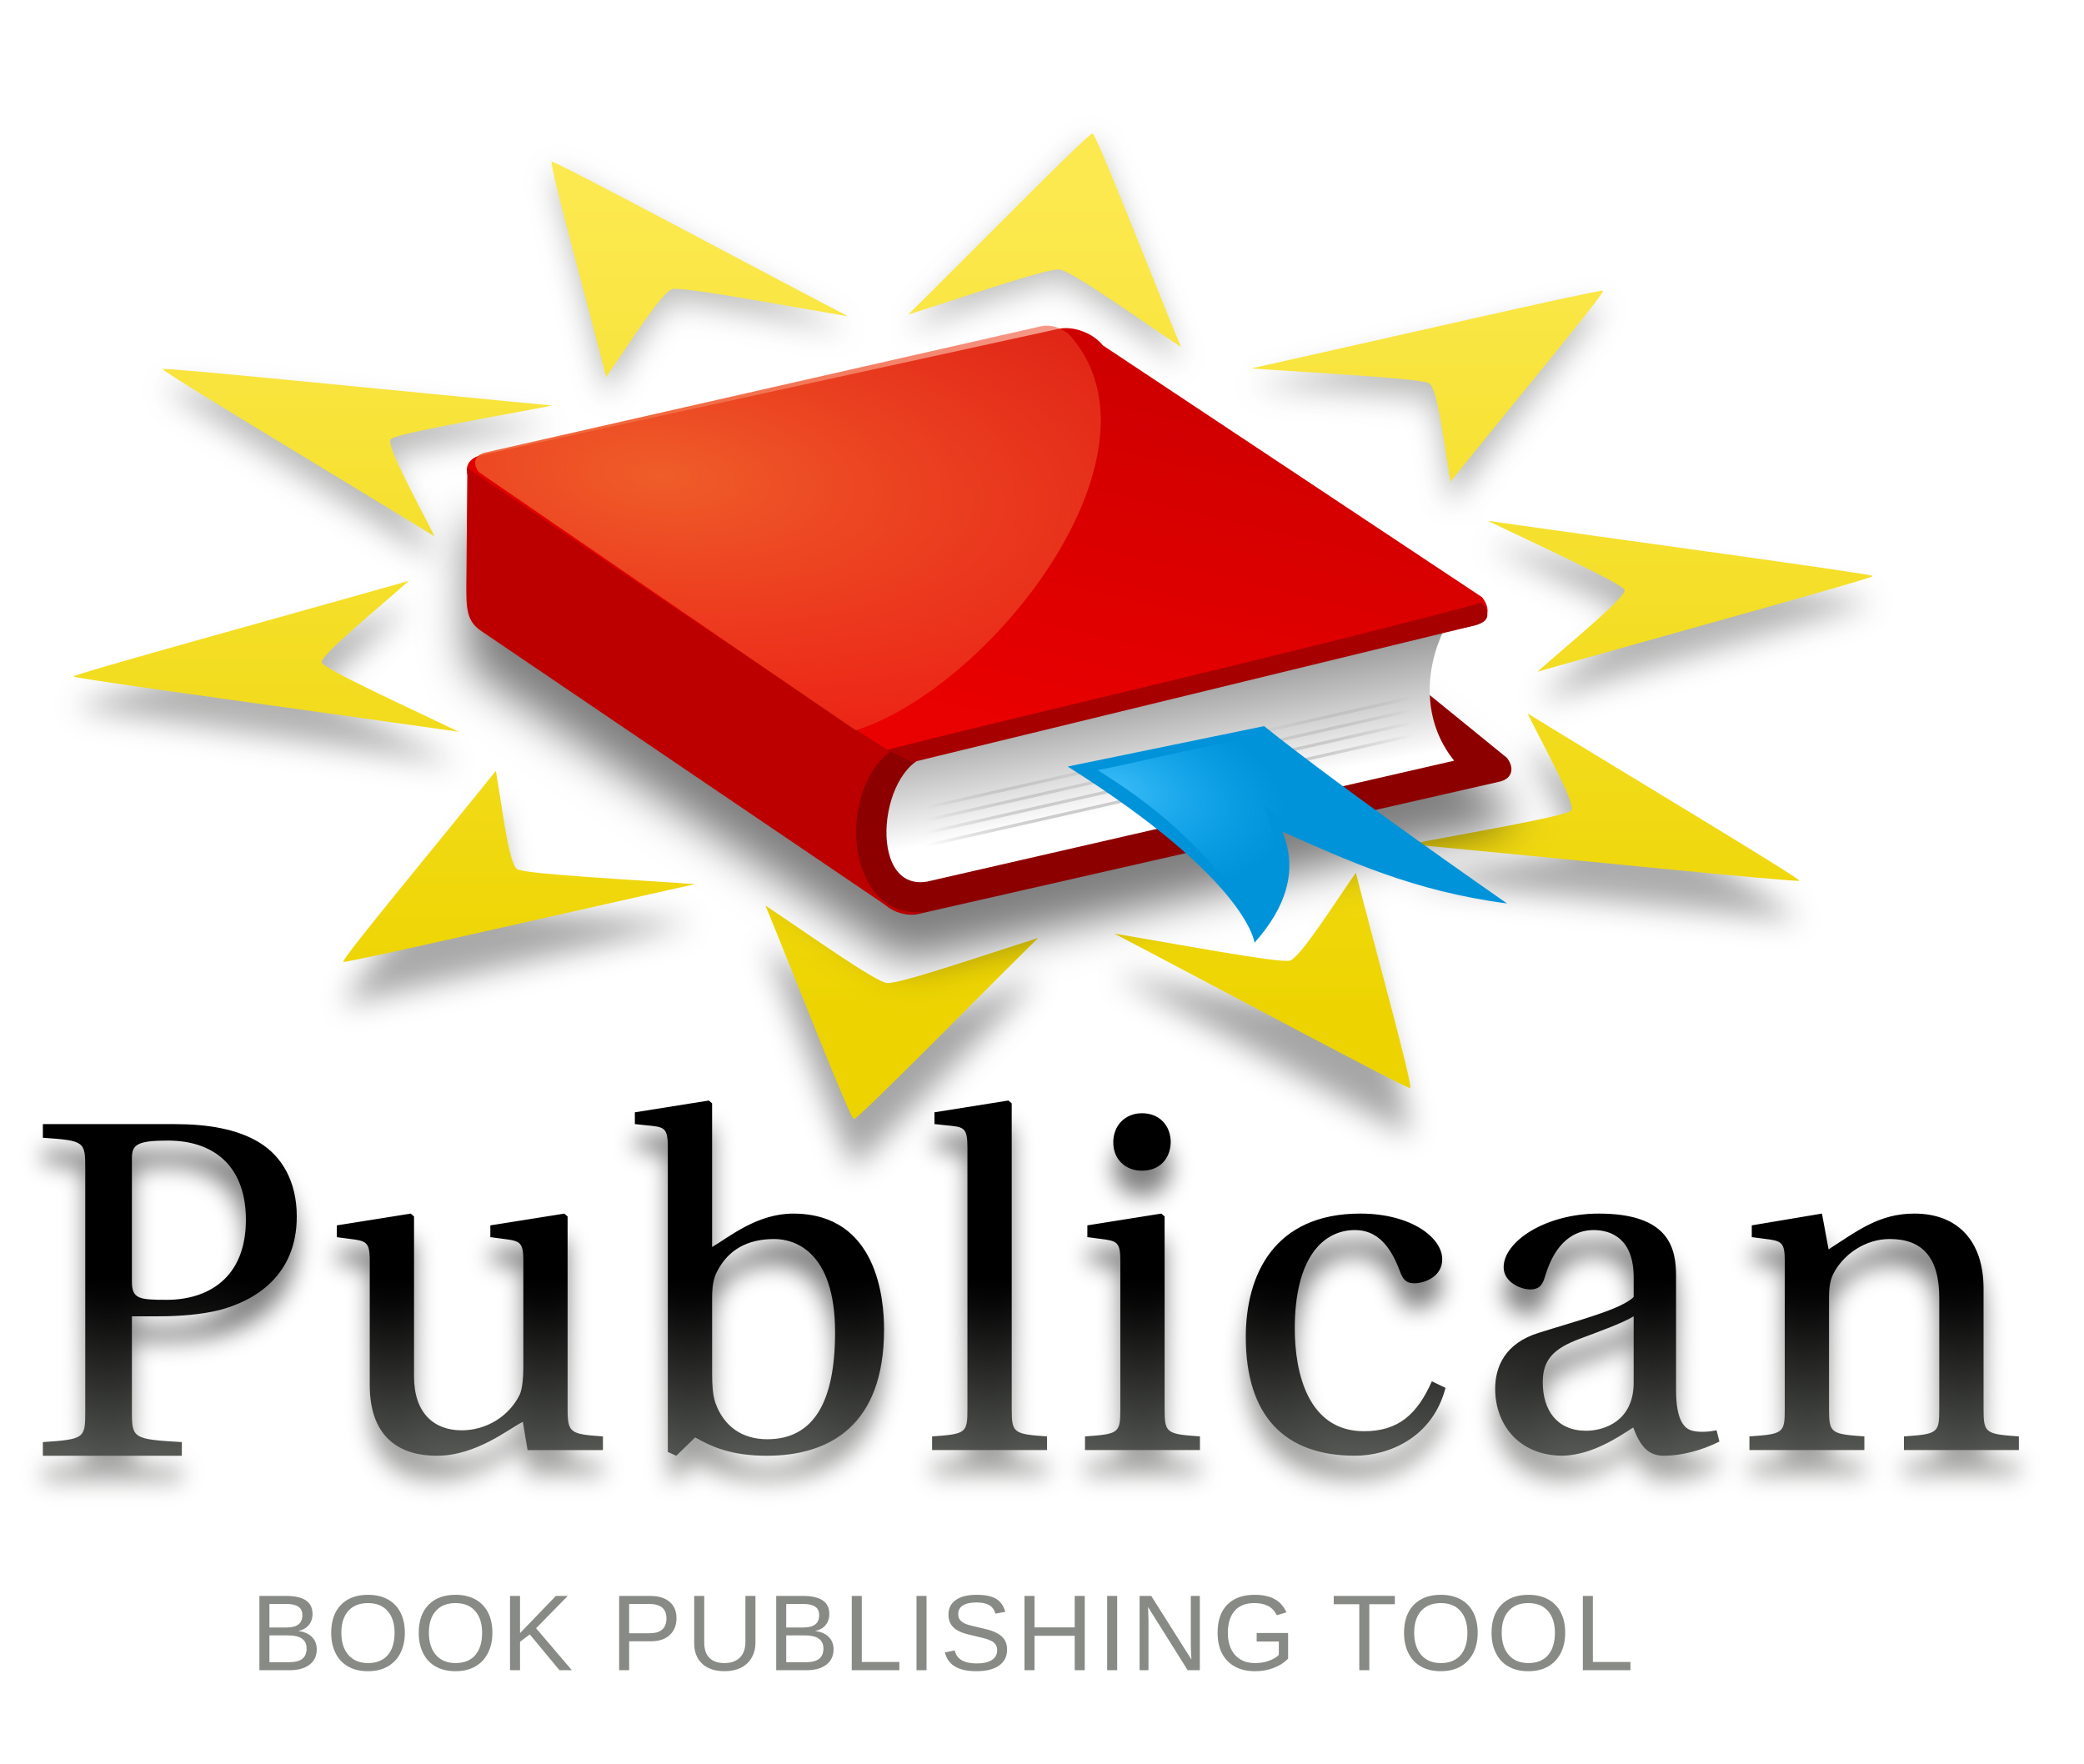
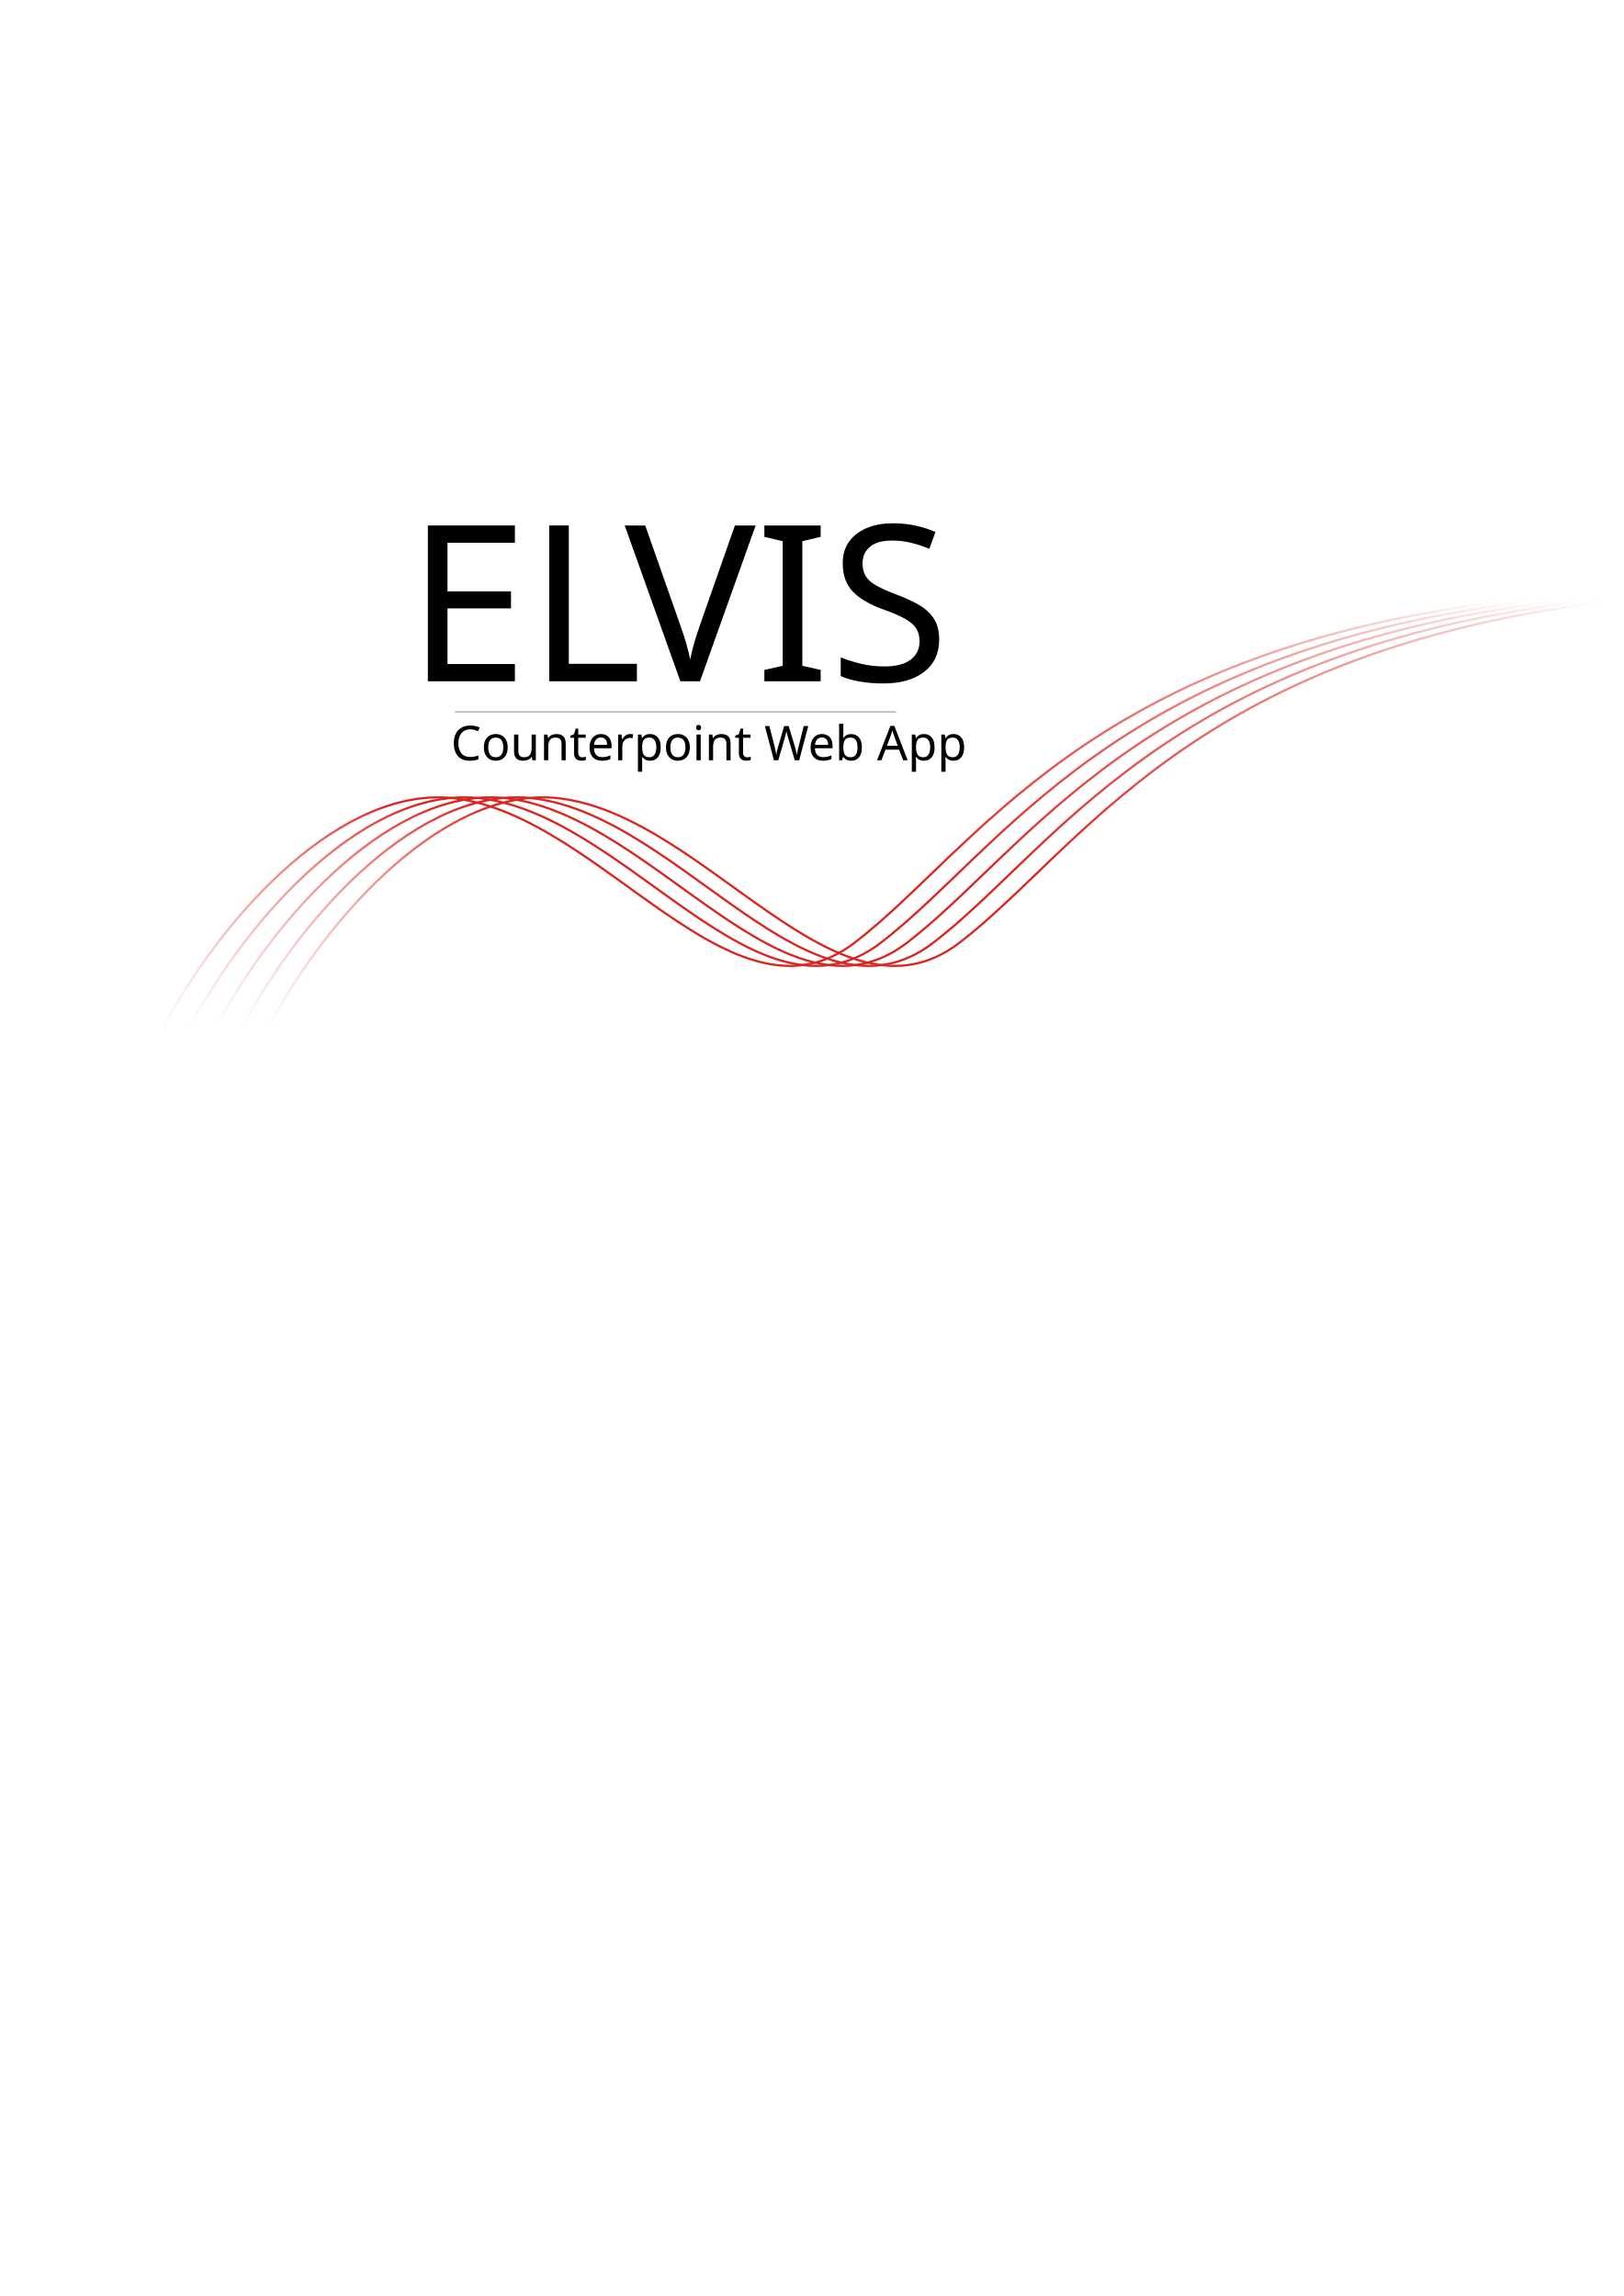
- <svg xmlns="http://www.w3.org/2000/svg" xmlns:xlink="http://www.w3.org/1999/xlink" version="1.0" width="260" height="220" id="svg2" style="enable-background:new">
-   <defs id="defs5">
-     <linearGradient id="linearGradient6430">
-       <stop id="stop6432" style="stop-color:#ce0000;stop-opacity:1" offset="0" />
-       <stop id="stop6434" style="stop-color:#e90000;stop-opacity:1" offset="1" />
+ <svg xmlns="http://www.w3.org/2000/svg" xmlns:xlink="http://www.w3.org/1999/xlink" width="744.094" height="1052.362" id="svg2" version="1.1">
+   <defs id="defs4">
+     <linearGradient id="linearGradient3818">
+       <stop style="stop-color:#dc241f;stop-opacity:0;" offset="0" id="stop3820" />
+       <stop id="stop3828" offset="0.17" style="stop-color:#dc241f;stop-opacity:1;" />
+       <stop id="stop3826" offset="0.578" style="stop-color:#dc241f;stop-opacity:1;" />
+       <stop style="stop-color:#dc241f;stop-opacity:0;" offset="1" id="stop3822" />
    </linearGradient>
-     <linearGradient id="linearGradient3218">
-       <stop id="stop3220" style="stop-color:#000000;stop-opacity:1" offset="0" />
-       <stop id="stop3222" style="stop-color:#555753;stop-opacity:1" offset="1" />
+     <linearGradient id="linearGradient3814">
+       <stop style="stop-color:#ffffff;stop-opacity:1;" offset="0" id="stop3816" />
+       <stop style="stop-color:#ffffff;stop-opacity:0;" offset="1" id="stop3818" />
    </linearGradient>
-     <linearGradient id="linearGradient3210">
-       <stop id="stop3212" style="stop-color:#edd400;stop-opacity:1" offset="0" />
-       <stop id="stop3214" style="stop-color:#fce94f;stop-opacity:1" offset="1" />
+     <linearGradient xlink:href="#linearGradient3814-0" id="linearGradient3820-5" x1="115.714" y1="478.076" x2="167.857" y2="379.505" gradientUnits="userSpaceOnUse" />
+     <linearGradient id="linearGradient3814-0">
+       <stop style="stop-color:#ffffff;stop-opacity:1;" offset="0" id="stop3816-0" />
+       <stop style="stop-color:#ffffff;stop-opacity:0;" offset="1" id="stop3818-3" />
    </linearGradient>
-     <linearGradient id="linearGradient3558">
-       <stop id="stop3560" style="stop-color:#4bc6ff;stop-opacity:1" offset="0" />
-       <stop id="stop3562" style="stop-color:#1fb7ff;stop-opacity:0" offset="1" />
-     </linearGradient>
-     <linearGradient id="linearGradient2652">
-       <stop id="stop2654" style="stop-color:#ef5d29;stop-opacity:1" offset="0" />
-       <stop id="stop2656" style="stop-color:#ef2929;stop-opacity:0" offset="1" />
-     </linearGradient>
-     <linearGradient id="linearGradient3770">
-       <stop id="stop3772" style="stop-color:#999999;stop-opacity:0" offset="0" />
-       <stop id="stop3774" style="stop-color:#cccccc;stop-opacity:1" offset="0.29" />
-       <stop id="stop3776" style="stop-color:#cccccc;stop-opacity:1" offset="0.724" />
-       <stop id="stop3778" style="stop-color:#999999;stop-opacity:0" offset="1" />
-     </linearGradient>
-     <linearGradient id="linearGradient3578">
-       <stop id="stop3580" style="stop-color:#999999;stop-opacity:1" offset="0" />
-       <stop id="stop3582" style="stop-color:#ffffff;stop-opacity:1" offset="1" />
-     </linearGradient>
-     <linearGradient x1="292.982" y1="248.945" x2="292.717" y2="254.846" id="linearGradient3605" xlink:href="#linearGradient3578" gradientUnits="userSpaceOnUse" />
-     <linearGradient x1="579.612" y1="-2053.46" x2="633.258" y2="-2073.55" id="linearGradient3607" xlink:href="#linearGradient3770" gradientUnits="userSpaceOnUse" gradientTransform="matrix(0.8697037,0.5377184,-0.05088559,2.004193,-132.8648,4079.057)" />
-     <linearGradient x1="579.612" y1="-2053.46" x2="633.258" y2="-2073.55" id="linearGradient3609" xlink:href="#linearGradient3770" gradientUnits="userSpaceOnUse" gradientTransform="matrix(0.8697037,0.5377184,-0.05088559,2.004193,-132.8648,4082.062)" />
-     <linearGradient x1="579.612" y1="-2053.46" x2="633.258" y2="-2073.55" id="linearGradient3611" xlink:href="#linearGradient3770" gradientUnits="userSpaceOnUse" gradientTransform="matrix(0.8697037,0.5377184,-0.05088559,2.004193,-132.8648,4085.067)" />
-     <linearGradient x1="579.612" y1="-2053.46" x2="633.258" y2="-2073.55" id="linearGradient3613" xlink:href="#linearGradient3770" gradientUnits="userSpaceOnUse" gradientTransform="matrix(0.8697037,0.5377184,-0.05088559,2.004193,-132.8648,4088.073)" />
-     <radialGradient cx="308" cy="237.602" r="13.827" fx="308" fy="237.602" id="radialGradient3615" xlink:href="#linearGradient2652" gradientUnits="userSpaceOnUse" gradientTransform="matrix(-2.470026,1.212338,-2.52899,-1.879819,1652.712,307.8863)" />
-     <radialGradient cx="313.973" cy="257.409" r="4.005" fx="313.973" fy="257.409" id="radialGradient3617" xlink:href="#linearGradient3558" gradientUnits="userSpaceOnUse" gradientTransform="matrix(-1.223939,0.8005673,-1.166937,-1.112628,983.6875,289.0882)" />
-     <linearGradient x1="121.622" y1="166.884" x2="121.622" y2="63.59" id="linearGradient3216" xlink:href="#linearGradient3210" gradientUnits="userSpaceOnUse" gradientTransform="matrix(0.9919329,0,0,0.9919329,-55.13333,-38.96114)" />
-     <linearGradient x1="282.136" y1="198.855" x2="282.136" y2="220.43" id="linearGradient3224" xlink:href="#linearGradient3218" gradientUnits="userSpaceOnUse" gradientTransform="translate(-56.56914,-39.4134)" />
-     <linearGradient x1="282.136" y1="198.855" x2="282.136" y2="220.43" id="linearGradient6356" xlink:href="#linearGradient3218" gradientUnits="userSpaceOnUse" gradientTransform="translate(-56.56914,-36.21505)" />
-     <filter id="filter6426" color-interpolation-filters="sRGB">
-       <feGaussianBlur id="feGaussianBlur6428" stdDeviation="1.372" />
-     </filter>
-     <linearGradient x1="313.124" y1="234.067" x2="300.746" y2="252.486" id="linearGradient6436" xlink:href="#linearGradient6430" gradientUnits="userSpaceOnUse" />
-     <filter height="1.21" y="-0.105" width="1.099" x="-0.049" id="filter6542" color-interpolation-filters="sRGB">
-       <feGaussianBlur id="feGaussianBlur6544" stdDeviation="2.687" />
-     </filter>
-     <filter id="filter6596" color-interpolation-filters="sRGB">
-       <feGaussianBlur id="feGaussianBlur6598" stdDeviation="1.727" />
-     </filter>
-     <linearGradient x1="180" y1="163.626" x2="180" y2="66.188" id="linearGradient6600" xlink:href="#linearGradient3218" gradientUnits="userSpaceOnUse" />
-     <filter id="filter6626" color-interpolation-filters="sRGB">
-       <feBlend id="feBlend6628" in2="BackgroundImage" mode="multiply" />
-     </filter>
+     <linearGradient xlink:href="#linearGradient3818" id="linearGradient3824" x1="74.087" y1="373.704" x2="686.041" y2="373.704" gradientUnits="userSpaceOnUse" />
  </defs>
-   <path d="m 192.865,56.061 c -0.504,-0.06 -15.817,15.54 -22.982,22.594 6.395,-2.023 17.375,-5.797 18.875,-5.62 1.501,0.178 10.057,6.288 15.144,9.668 -3.445,-8.296 -10.532,-26.583 -11.036,-26.642 z m 63.7,19.618 c -0.369,-0.209 -30.19,6.665 -43.894,9.695 7.653,0.543 21.087,1.232 22.185,1.854 1.1,0.624 1.925,8.065 2.675,12.283 5.92,-7.418 19.404,-23.623 19.035,-23.832 z M 125.423,59.593 c -0.447,0.113 4.66,18.477 6.766,26.856 2.692,-3.815 6.935,-10.633 8.264,-10.968 1.331,-0.336 14.411,2.134 21.89,3.382 -11.495,-6.001 -36.473,-19.383 -36.92,-19.27 z m 164.805,51.68 c -0.093,-0.279 -33.043,-4.734 -48.042,-6.887 5.993,2.901 16.789,7.801 17.065,8.631 0.276,0.831 -6.988,6.741 -10.862,10.189 13.018,-3.709 41.931,-11.654 41.839,-11.933 z M 125.481,90.006 C 110.303,88.587 77.076,85.209 76.858,85.451 c -0.219,0.242 23.348,14.364 33.917,20.872 -2.037,-4.148 -6.107,-11.394 -5.456,-12.115 0.65,-0.719 13.138,-2.843 20.162,-4.203 z m 121.663,38.409 c 2.037,4.148 6.107,11.394 5.456,12.115 -0.65,0.719 -13.138,2.843 -20.162,4.203 15.178,1.418 48.405,4.796 48.623,4.554 0.219,-0.242 -23.348,-14.364 -33.917,-20.872 z M 107.577,111.877 c -13.018,3.709 -41.931,11.654 -41.838,11.933 0.093,0.278 33.043,4.734 48.042,6.887 -5.993,-2.901 -16.789,-7.802 -17.065,-8.631 -0.277,-0.831 6.988,-6.741 10.862,-10.189 z M 225.729,148.289 c -2.692,3.815 -6.935,10.633 -8.264,10.968 -1.331,0.336 -14.411,-2.134 -21.89,-3.382 11.495,6.001 36.474,19.383 36.92,19.27 0.446,-0.112 -4.66,-18.477 -6.767,-26.856 z M 118.436,135.572 c -5.92,7.418 -19.404,23.623 -19.035,23.832 0.368,0.209 30.19,-6.665 43.894,-9.695 -7.653,-0.543 -21.087,-1.232 -22.185,-1.854 -1.1,-0.624 -1.925,-8.065 -2.675,-12.283 z m 67.648,20.856 c -6.395,2.023 -17.375,5.797 -18.875,5.62 -1.5,-0.178 -10.057,-6.288 -15.144,-9.668 3.445,8.296 10.532,26.583 11.036,26.643 0.503,0.059 15.817,-15.54 22.982,-22.594 z" transform="matrix(1,0,0,1.040663,-56.56914,-40.69304)" id="path6546" style="opacity:0.351;fill:url(#linearGradient6600);fill-opacity:1;filter:url(#filter6596)" />
-   <path d="m 136.296,16.648 c -0.504,-0.06 -15.817,15.54 -22.982,22.594 6.395,-2.023 17.375,-5.797 18.875,-5.62 1.501,0.178 10.057,6.288 15.144,9.668 -3.445,-8.296 -10.532,-26.583 -11.036,-26.642 z m 63.7,19.618 c -0.369,-0.209 -30.19,6.665 -43.894,9.695 7.653,0.543 21.087,1.232 22.185,1.854 1.1,0.624 1.925,8.065 2.675,12.283 5.92,-7.418 19.404,-23.623 19.035,-23.832 z M 68.854,20.18 c -0.447,0.113 4.66,18.477 6.766,26.856 2.692,-3.815 6.935,-10.633 8.264,-10.968 1.331,-0.336 14.411,2.134 21.89,3.382 C 94.279,33.449 69.301,20.067 68.854,20.18 z M 233.659,71.86 c -0.093,-0.279 -33.043,-4.734 -48.042,-6.887 5.993,2.901 16.789,7.801 17.065,8.631 0.276,0.831 -6.988,6.741 -10.862,10.189 13.018,-3.709 41.931,-11.654 41.839,-11.933 z M 68.912,50.592 C 53.734,49.174 20.507,45.796 20.288,46.038 c -0.219,0.242 23.348,14.364 33.917,20.872 -2.037,-4.148 -6.107,-11.394 -5.456,-12.115 0.65,-0.719 13.138,-2.843 20.162,-4.203 z M 190.575,89.001 c 2.037,4.148 6.107,11.394 5.456,12.115 -0.65,0.719 -13.138,2.843 -20.162,4.203 15.178,1.418 48.405,4.796 48.623,4.554 0.219,-0.242 -23.348,-14.364 -33.917,-20.872 z M 51.008,72.464 c -13.018,3.709 -41.931,11.654 -41.838,11.933 0.093,0.278 33.043,4.734 48.042,6.887 -5.993,-2.901 -16.789,-7.802 -17.065,-8.631 -0.277,-0.831 6.988,-6.741 10.862,-10.189 z M 169.16,108.876 c -2.692,3.815 -6.935,10.633 -8.264,10.968 -1.331,0.336 -14.411,-2.134 -21.89,-3.382 11.495,6.001 36.474,19.383 36.92,19.27 0.446,-0.112 -4.66,-18.477 -6.767,-26.856 z M 61.867,96.158 c -5.92,7.418 -19.404,23.623 -19.035,23.832 0.368,0.209 30.19,-6.665 43.894,-9.695 -7.653,-0.543 -21.087,-1.232 -22.185,-1.854 -1.1,-0.624 -1.925,-8.065 -2.675,-12.283 z M 129.515,117.014 c -6.395,2.023 -17.375,5.797 -18.875,5.62 -1.5,-0.178 -10.057,-6.288 -15.144,-9.668 3.445,8.296 10.532,26.583 11.036,26.642 0.503,0.059 15.817,-15.54 22.982,-22.594 z" id="path3766" style="fill:url(#linearGradient3216);fill-opacity:1" />
-   <g transform="matrix(1.243359,-0.05648069,-0.00851864,1.142532,-112.0023,-258.7489)" id="g3512" style="enable-background:new">
-     <g transform="matrix(0.7599177,-0.01192692,0,0.7500728,246.5812,378.182)" id="g3514">
-       <g transform="matrix(2.829492,-0.5196682,1.922722,2.765807,-1390.746,-622.1486)" id="g3516">
-         <path d="m 191.25,92.094 c -0.206,0.01 -0.402,0.019 -0.594,0.062 L 129.219,107.438 114.875,97.781 114.75,111.625 c -0.027,3.599 -0.079,5.266 1.906,6.562 l 50.312,34.094 c 0.141,0.115 0.292,0.213 0.438,0.312 0.306,0.21 0.631,0.396 0.969,0.531 0.061,0.024 0.125,0.041 0.188,0.062 0.852,0.324 1.781,0.427 2.562,0.25 l 72.531,-16.5 c 0.769,-0.174 1.243,-0.586 1.406,-1.125 0.163,-0.539 0.019,-1.223 -0.5,-1.875 l -49.25,-40.031 c -0.519,-0.652 -1.316,-1.188 -2.156,-1.5 -0.63,-0.234 -1.288,-0.342 -1.906,-0.312 z" transform="matrix(0.3165905,0.08474257,-0.2518713,0.3747611,270.4766,187.9706)" id="path5539" style="opacity:0.5;fill:#000000;fill-opacity:1;filter:url(#filter6542)" />
-         <path d="m 281.536,237.153 27.512,-0.607 c 0.287,0 0.547,0.116 0.734,0.304 0.187,0.188 0.303,0.449 0.303,0.737 l 5.506,19.184 c 0,0.288 -0.116,0.549 -0.303,0.737 -0.187,0.188 -0.447,0.304 -0.734,0.304 l -27.128,0.042 c -0.575,0 -1.037,-0.464 -1.037,-1.041 l -5.89,-18.62 c 0,-0.577 0.463,-1.041 1.037,-1.041 z" id="path3518" style="fill:#8d0000;fill-opacity:1" />
-         <path d="m 293.049,250.575 24.093,-0.461 c -2.068,1.702 -3.742,4.075 -3.722,6.237 l -24.605,0.081 c -2.8,-0.141 1.923,-6.212 4.234,-5.858 z" id="path3520" style="fill:url(#linearGradient3605);fill-opacity:1" />
-         <g transform="matrix(0.4446532,0.0482263,-0.1333755,0.1962764,116.2644,175.8959)" id="g3522">
-           <path d="m 473.626,276.257 49.995,-12.318" id="path3524" style="fill:none;stroke:url(#linearGradient3607);stroke-width:0.732;stroke-linecap:butt;stroke-linejoin:miter;stroke-miterlimit:4;stroke-opacity:1;stroke-dasharray:none" />
-           <path d="M 473.626,279.262 523.62,266.945" id="path3526" style="fill:none;stroke:url(#linearGradient3609);stroke-width:0.732;stroke-linecap:butt;stroke-linejoin:miter;stroke-miterlimit:4;stroke-opacity:1;stroke-dasharray:none" />
-           <path d="m 473.626,282.268 49.995,-12.318" id="path3528" style="fill:none;stroke:url(#linearGradient3611);stroke-width:0.732;stroke-linecap:butt;stroke-linejoin:miter;stroke-miterlimit:4;stroke-opacity:1;stroke-dasharray:none" />
-           <path d="m 473.626,285.273 49.995,-12.318" id="path3530" style="fill:none;stroke:url(#linearGradient3613);stroke-width:0.732;stroke-linecap:butt;stroke-linejoin:miter;stroke-miterlimit:4;stroke-opacity:1;stroke-dasharray:none" />
-         </g>
-         <path d="m 297.971,252.538 c 3.554,7.237 1.842,10.214 1.842,10.214 2.343,-1.314 3.988,-2.901 4.594,-4.893 1.696,2.057 3.28,4.147 6.617,5.727 0,0 -2.853,-6.911 -4.026,-10.861 l -9.027,-0.187 z" id="path3532" style="fill:#0093d9;fill-opacity:1;stroke-width:2" />
-         <path d="m 284.578,231.78 26.776,0.2 c 0.686,0 1.238,0.552 1.238,1.238 l 7.067,15.787 c 0,0.686 -0.552,1.238 -1.238,1.238 l -27.045,-0.342 -8.035,-16.883 c 0,-0.686 0.552,-1.238 1.238,-1.238 z" id="path3534" style="fill:url(#linearGradient6436);fill-opacity:1" />
-         <path d="m 280.118,237.407 3.523,-5.176 7.744,17.755 c -3.367,1.316 -7.061,7.434 -3.573,7.851 -0.907,0.023 -1.256,-0.256 -1.402,-0.769 l -7.336,-17.047 c -0.302,-0.654 0.128,-1.268 1.043,-2.615 z" id="path3536" style="fill:#bc0000;fill-opacity:1" />
-         <path d="m 284.814,231.701 25.954,-0.028 c 0.47,0 0.848,0.378 0.848,0.848 0.225,6.594 -14.134,15.478 -20.885,16.089 l -6.766,-16.06 c 0,-0.47 0.378,-0.848 0.848,-0.848 z" id="path3538" style="fill:url(#radialGradient3615);fill-opacity:1" />
-         <path d="m 300.578,261.773 c 2.525,-1.484 3.395,-3.744 3.945,-5.417 0.129,2.758 6.155,7.389 5.504,5.776 -2.095,-5.194 -2.458,-8.7 -3.212,-8.89 -1.096,-0.276 -6.294,-0.142 -7.774,-0.224 1.085,2.184 1.804,4.464 1.536,8.754 z" id="path3540" style="opacity:0.799;fill:url(#radialGradient3617);fill-opacity:1;stroke-width:2" />
-         <path d="m 319.473,249.257 c 0,0.686 -0.36,0.988 -1.046,0.988 l -26.463,0.448 -0.606,-0.843 c 7.14,-0.213 18.761,-0.208 28.115,-0.593 z" id="path3542" style="fill:#a70000;fill-opacity:1" />
+   <g id="layer1">
+     <flowRoot xml:space="preserve" id="flowRoot3894" style="fill:black;stroke:none;stroke-opacity:1;stroke-width:1px;stroke-linejoin:miter;stroke-linecap:butt;fill-opacity:1;font-family:Sans;font-style:normal;font-weight:normal;font-size:40px;line-height:125%;letter-spacing:0px;word-spacing:0px">
+       <flowRegion id="flowRegion3896">
+         <rect id="rect3898" width="261.124" height="50.003" x="101.52" y="272.019" />
+       </flowRegion>
+       <flowPara id="flowPara3900" />
+     </flowRoot>
+     <g id="g3830">
+       <path id="path2985" d="M 74.587,471.345 C 102.848,418.087 157.404,359.469 208.749,365.966 c 67.532,8.545 126.866,109.008 182.838,66.165 55.378,-42.388 105.8,-132.163 293.954,-156.069" style="fill:none;stroke:url(#linearGradient3824);stroke-width:1px;stroke-linecap:butt;stroke-linejoin:miter;stroke-opacity:1" />
+       <use height="1052.362" width="744.094" style="fill:#dc241f;stroke:#dc241f" id="use3886" transform="translate(12.01705,0)" xlink:href="#path2985" y="0" x="0" />
+       <use height="1052.362" width="744.094" style="fill:#dc241f;stroke:#dc241f" id="use3888" transform="translate(24.0341,0)" xlink:href="#path2985" y="0" x="0" />
+       <use height="1052.362" width="744.094" style="fill:#dc241f;stroke:#dc241f" id="use3890" transform="translate(36.05116,0)" xlink:href="#path2985" y="0" x="0" />
+       <use height="1052.362" width="744.094" style="fill:#dc241f;stroke:#dc241f" id="use3892" transform="translate(48.06821,0)" xlink:href="#path2985" y="0" x="0" />
+     </g>
+     <g id="g3227">
+       <text id="text2993" y="348.459" x="206.625" style="font-size:22px;font-style:normal;font-weight:normal;line-height:125%;letter-spacing:0px;word-spacing:0px;fill:#000000;fill-opacity:1;stroke:none;font-family:Sans" xml:space="preserve">
+         <tspan style="font-size:22px;font-style:normal;font-variant:normal;font-weight:normal;font-stretch:normal;font-family:Linux Libertine Display O;-inkscape-font-specification:Linux Libertine Display O" y="348.459" x="206.625" id="tspan2995">Counterpoint Web App</tspan>
+       </text>
+       <path id="path3033" d="m 208.483,326.28 202.143,0" style="fill:none;stroke:#9b9b99;stroke-width:0.5;stroke-linecap:butt;stroke-linejoin:miter;stroke-miterlimit:4;stroke-opacity:1;stroke-dasharray:none" />
+       <g transform="translate(3.947656,0)" id="g3020">
+         <text xml:space="preserve" style="font-size:40px;font-style:normal;font-variant:normal;font-weight:normal;font-stretch:normal;line-height:125%;letter-spacing:0px;word-spacing:0px;fill:#000000;fill-opacity:1;stroke:none;font-family:Linux Libertine Display O;-inkscape-font-specification:Linux Libertine Display O" x="182.42" y="312.256" id="text3902">
+           <tspan id="tspan3904" x="182.42" y="312.256" style="font-size:100px;font-style:normal;font-variant:normal;font-weight:normal;font-stretch:normal;font-family:Linux Libertine Display O;-inkscape-font-specification:Linux Libertine Display O">EL</tspan>
+         </text>
+         <text xml:space="preserve" style="font-size:40px;font-style:normal;font-weight:normal;line-height:125%;letter-spacing:0px;word-spacing:0px;fill:#000000;fill-opacity:1;stroke:none;font-family:Sans" x="282.338" y="312.256" id="text3016">
+           <tspan id="tspan3018" x="282.338" y="312.256" style="font-size:100px;font-style:normal;font-variant:normal;font-weight:normal;font-stretch:normal;font-family:Linux Libertine Display O;-inkscape-font-specification:Linux Libertine Display O">VIS</tspan>
+         </text>
      </g>
    </g>
  </g>
-   <path d="m 16.455,164.213 3.35,0 c 2.703,0 5.348,-0.235 7.523,-0.764 4.525,-1.175 9.697,-4.349 9.697,-11.695 0,-4.467 -1.939,-7.523 -4.584,-9.168 -2.821,-1.763 -6.582,-2.351 -10.696,-2.351 l -16.397,0 0,1.704 c 5.172,0.353 5.289,0.47 5.289,3.761 l 0,30.445 c 0,3.291 -0.118,3.409 -5.289,3.761 l 0,1.704 17.338,0 0,-1.704 c -6.053,-0.353 -6.23,-0.47 -6.23,-3.761 l 0,-11.932 m 0,-19.747 c 0,-1.646 0.646,-2.175 4.467,-2.175 6.053,0 9.756,3.468 9.756,9.874 0,7.346 -4.819,9.991 -9.874,9.991 -3.468,0 -4.349,-0.118 -4.349,-2.292 l 0,-15.398 m 58.766,36.438 0,-1.704 c -4.055,-0.294 -4.408,-0.411 -4.408,-3.409 l 0,-24.037 -0.411,-0.353 -9.227,1.469 0,1.469 2.233,0.294 c 1.528,0.235 1.881,0.529 1.881,2.645 l 0,13.224 c 0,1.646 -0.176,2.939 -0.47,3.526 -1.352,2.703 -4.173,4.408 -7.229,4.408 -3.409,0 -5.936,-2.116 -5.936,-6.7 l 0,-19.982 -0.411,-0.353 -9.227,1.469 0,1.469 2.233,0.294 c 1.528,0.235 1.881,0.529 1.881,2.645 l 0,15.516 c 0,6.759 3.996,8.816 8.346,8.816 4.996,0 9.051,-3.409 10.755,-4.232 l 0.588,3.526 9.403,0 m 9.154,0.705 2.351,-2.292 c 2.057,1.175 4.525,2.292 8.933,2.292 7.817,0 14.634,-3.761 14.634,-15.751 0,-3.644 -0.764,-14.458 -11.343,-14.458 -4.467,0 -7.934,2.88 -10.109,4.173 l 0,-17.925 -0.411,-0.353 -9.227,1.469 0,1.469 2.233,0.235 c 1.528,0.176 1.881,0.47 1.881,2.703 l 0,37.966 1.058,0.47 m 4.467,-19.571 c 0,-1.469 0.118,-2.41 0.588,-3.35 1.411,-2.821 3.879,-4.114 7.17,-4.114 2.41,0 7.582,1.411 7.582,11.637 0,8.639 -2.645,13.341 -8.463,13.341 -3.115,0 -5.407,-1.587 -6.465,-4.525 -0.353,-1.058 -0.411,-2.292 -0.411,-3.703 l 0,-9.286 m 37.376,-24.39 -0.411,-0.353 -9.227,1.469 0,1.469 2.233,0.235 c 1.528,0.176 1.881,0.47 1.881,2.703 l 0,32.618 c 0,2.997 -0.176,3.115 -4.408,3.409 l 0,1.704 14.34,0 0,-1.704 c -4.173,-0.294 -4.408,-0.411 -4.408,-3.409 l 0,-38.143 m 9.438,15.222 0,1.469 2.233,0.294 c 1.528,0.235 1.881,0.529 1.881,2.645 l 0,18.513 c 0,2.997 -0.176,3.115 -4.408,3.409 l 0,1.704 14.34,0 0,-1.704 c -4.173,-0.294 -4.408,-0.411 -4.408,-3.409 l 0,-24.037 -0.411,-0.353 -9.227,1.469 m 6.817,-13.988 c -2.116,0 -3.585,1.528 -3.585,3.644 0,2.057 1.469,3.526 3.585,3.526 2.175,0 3.526,-1.469 3.585,-3.526 0,-2.116 -1.411,-3.644 -3.585,-3.644 m 27.699,39.671 c -6.994,0 -8.639,-7.288 -8.639,-12.812 0,-8.757 3.468,-12.283 7.523,-12.283 2.703,0 4.408,1.939 5.583,5.113 0.353,0.94 0.705,1.528 1.822,1.528 1.175,0 3.468,-0.764 3.468,-2.997 0,-2.703 -3.879,-5.701 -10.226,-5.701 -10.696,0 -14.281,7.582 -14.281,15.398 0,9.815 4.819,14.81 13.635,14.81 4.114,0 9.639,-2.175 11.284,-8.463 l -1.704,-0.823 c -1.822,4.114 -4.173,6.23 -8.463,6.23 m 33.64,-6.053 c 0,4.76 -3.644,5.995 -5.936,5.995 -3.644,0 -5.407,-2.586 -5.407,-6.053 0,-2.762 1.293,-4.173 4.584,-5.407 2.351,-0.882 5.466,-1.998 6.759,-2.821 l 0,8.287 m 5.289,-13.282 c 0,-3.409 -0.764,-7.817 -9.639,-7.817 -6.641,0 -11.872,3.468 -11.872,6.7 0,1.881 2.175,2.762 3.291,2.762 1.234,0 1.587,-0.646 1.881,-1.646 1.293,-4.349 3.703,-5.76 6.053,-5.76 2.292,0 4.996,1.175 4.996,5.877 l 0,2.468 c -1.469,1.528 -7.17,2.997 -11.813,4.467 -4.232,1.293 -5.466,4.232 -5.466,6.994 0,4.408 2.939,8.346 8.463,8.346 3.644,-0.118 6.876,-2.292 8.757,-3.526 0.823,2.175 1.763,3.526 3.82,3.526 2.175,0 4.702,-0.646 6.935,-1.763 l -0.353,-1.411 c -0.823,0.176 -2.116,0.294 -2.997,0.059 -1.058,-0.235 -2.057,-1.352 -2.057,-5.054 l 0,-14.223 m 38.362,1.528 c 0,-5.936 -3.232,-9.345 -8.639,-9.345 -4.349,0 -7.053,2.116 -10.696,4.467 l -0.823,-4.467 -8.757,1.469 0,1.469 2.233,0.294 c 1.528,0.235 1.881,0.529 1.881,2.645 l 0,18.513 c 0,2.997 -0.176,3.115 -4.408,3.409 l 0,1.704 14.34,0 0,-1.704 c -4.173,-0.294 -4.408,-0.411 -4.408,-3.409 l 0,-13.752 c 0,-1.469 0.118,-2.292 0.588,-3.232 1.234,-2.292 3.879,-4.232 6.994,-4.232 3.996,0 6.171,2.233 6.171,7.346 l 0,13.87 c 0,2.997 -0.176,3.115 -4.408,3.409 l 0,1.704 14.34,0 0,-1.704 c -4.173,-0.294 -4.408,-0.411 -4.408,-3.409 l 0,-15.045" id="text2427" style="font-size:58.771px;font-style:normal;font-variant:normal;font-weight:normal;font-stretch:normal;text-align:start;line-height:125%;writing-mode:lr-tb;text-anchor:start;fill:url(#linearGradient3224);fill-opacity:1;stroke:none;font-family:Utopia;-inkscape-font-specification:Utopia" />
-   <text x="215.074" y="208.364" id="text2432" xml:space="preserve" style="font-size:13.462px;font-style:normal;font-variant:normal;font-weight:normal;font-stretch:normal;text-align:end;line-height:125%;writing-mode:lr-tb;text-anchor:end;fill:#888a85;fill-opacity:1;stroke:none;font-family:Liberation Sans;-inkscape-font-specification:Liberation Sans">
-     <tspan x="215.074" y="208.364" id="tspan2434" style="font-size:13.462px;font-style:normal;font-variant:normal;font-weight:normal;font-stretch:normal;text-align:end;line-height:125%;letter-spacing:0.448;writing-mode:lr-tb;text-anchor:end;fill:#888a85;font-family:Liberation Sans;-inkscape-font-specification:Liberation Sans">BOOK PUBLISHING TOOL</tspan>
-   </text>
-   <path d="m 16.455,167.411 3.35,0 c 2.703,0 5.348,-0.235 7.523,-0.764 4.525,-1.175 9.697,-4.349 9.697,-11.695 0,-4.467 -1.939,-7.523 -4.584,-9.168 -2.821,-1.763 -6.582,-2.351 -10.696,-2.351 l -16.397,0 0,1.704 c 5.172,0.353 5.289,0.47 5.289,3.761 l 0,30.445 c 0,3.291 -0.118,3.409 -5.289,3.761 l 0,1.704 17.338,0 0,-1.704 c -6.053,-0.353 -6.23,-0.47 -6.23,-3.761 l 0,-11.932 m 0,-19.747 c 0,-1.646 0.646,-2.175 4.467,-2.175 6.053,0 9.756,3.468 9.756,9.874 0,7.346 -4.819,9.991 -9.874,9.991 -3.468,0 -4.349,-0.118 -4.349,-2.292 l 0,-15.398 m 58.766,36.438 0,-1.704 c -4.055,-0.294 -4.408,-0.411 -4.408,-3.409 l 0,-24.037 -0.411,-0.353 -9.227,1.469 0,1.469 2.233,0.294 c 1.528,0.235 1.881,0.529 1.881,2.645 l 0,13.224 c 0,1.646 -0.176,2.939 -0.47,3.526 -1.352,2.703 -4.173,4.408 -7.229,4.408 -3.409,0 -5.936,-2.116 -5.936,-6.7 l 0,-19.982 -0.411,-0.353 -9.227,1.469 0,1.469 2.233,0.294 c 1.528,0.235 1.881,0.529 1.881,2.645 l 0,15.516 c 0,6.759 3.996,8.816 8.346,8.816 4.996,0 9.051,-3.409 10.755,-4.232 l 0.588,3.526 9.403,0 m 9.154,0.705 2.351,-2.292 c 2.057,1.175 4.525,2.292 8.933,2.292 7.817,0 14.634,-3.761 14.634,-15.751 0,-3.644 -0.764,-14.458 -11.343,-14.458 -4.467,0 -7.934,2.88 -10.109,4.173 l 0,-17.925 -0.411,-0.353 -9.227,1.469 0,1.469 2.233,0.235 c 1.528,0.176 1.881,0.47 1.881,2.703 l 0,37.966 1.058,0.47 m 4.467,-19.571 c 0,-1.469 0.118,-2.41 0.588,-3.35 1.411,-2.821 3.879,-4.114 7.17,-4.114 2.41,0 7.582,1.411 7.582,11.637 0,8.639 -2.645,13.341 -8.463,13.341 -3.115,0 -5.407,-1.587 -6.465,-4.525 -0.353,-1.058 -0.411,-2.292 -0.411,-3.703 l 0,-9.286 m 37.376,-24.39 -0.411,-0.353 -9.227,1.469 0,1.469 2.233,0.235 c 1.528,0.176 1.881,0.47 1.881,2.703 l 0,32.618 c 0,2.997 -0.176,3.115 -4.408,3.409 l 0,1.704 14.34,0 0,-1.704 c -4.173,-0.294 -4.408,-0.411 -4.408,-3.409 l 0,-38.143 m 9.438,15.222 0,1.469 2.233,0.294 c 1.528,0.235 1.881,0.529 1.881,2.645 l 0,18.513 c 0,2.997 -0.176,3.115 -4.408,3.409 l 0,1.704 14.34,0 0,-1.704 c -4.173,-0.294 -4.408,-0.411 -4.408,-3.409 l 0,-24.037 -0.411,-0.353 -9.227,1.469 m 6.817,-13.988 c -2.116,0 -3.585,1.528 -3.585,3.644 0,2.057 1.469,3.526 3.585,3.526 2.175,0 3.526,-1.469 3.585,-3.526 0,-2.116 -1.411,-3.644 -3.585,-3.644 m 27.699,39.671 c -6.994,0 -8.639,-7.288 -8.639,-12.812 0,-8.757 3.468,-12.283 7.523,-12.283 2.703,0 4.408,1.939 5.583,5.113 0.353,0.94 0.705,1.528 1.822,1.528 1.175,0 3.468,-0.764 3.468,-2.997 0,-2.703 -3.879,-5.701 -10.226,-5.701 -10.696,0 -14.281,7.582 -14.281,15.398 0,9.815 4.819,14.81 13.635,14.81 4.114,0 9.639,-2.175 11.284,-8.463 l -1.704,-0.823 c -1.822,4.114 -4.173,6.23 -8.463,6.23 m 33.64,-6.053 c 0,4.76 -3.644,5.995 -5.936,5.995 -3.644,0 -5.407,-2.586 -5.407,-6.053 0,-2.762 1.293,-4.173 4.584,-5.407 2.351,-0.882 5.466,-1.998 6.759,-2.821 l 0,8.287 m 5.289,-13.282 c 0,-3.409 -0.764,-7.817 -9.639,-7.817 -6.641,0 -11.872,3.468 -11.872,6.7 0,1.881 2.175,2.762 3.291,2.762 1.234,0 1.587,-0.646 1.881,-1.646 1.293,-4.349 3.703,-5.76 6.053,-5.76 2.292,0 4.996,1.175 4.996,5.877 l 0,2.468 c -1.469,1.528 -7.17,2.997 -11.813,4.467 -4.232,1.293 -5.466,4.232 -5.466,6.994 0,4.408 2.939,8.346 8.463,8.346 3.644,-0.118 6.876,-2.292 8.757,-3.526 0.823,2.175 1.763,3.526 3.82,3.526 2.175,0 4.702,-0.646 6.935,-1.763 l -0.353,-1.411 c -0.823,0.176 -2.116,0.294 -2.997,0.059 -1.058,-0.235 -2.057,-1.352 -2.057,-5.054 l 0,-14.223 m 38.362,1.528 c 0,-5.936 -3.232,-9.345 -8.639,-9.345 -4.349,0 -7.053,2.116 -10.696,4.467 l -0.823,-4.467 -8.757,1.469 0,1.469 2.233,0.294 c 1.528,0.235 1.881,0.529 1.881,2.645 l 0,18.513 c 0,2.997 -0.176,3.115 -4.408,3.409 l 0,1.704 14.34,0 0,-1.704 c -4.173,-0.294 -4.408,-0.411 -4.408,-3.409 l 0,-13.752 c 0,-1.469 0.118,-2.292 0.588,-3.232 1.234,-2.292 3.879,-4.232 6.994,-4.232 3.996,0 6.171,2.233 6.171,7.346 l 0,13.87 c 0,2.997 -0.176,3.115 -4.408,3.409 l 0,1.704 14.34,0 0,-1.704 c -4.173,-0.294 -4.408,-0.411 -4.408,-3.409 l 0,-15.045" id="path6354" style="font-size:58.771px;font-style:normal;font-variant:normal;font-weight:normal;font-stretch:normal;text-align:start;line-height:125%;writing-mode:lr-tb;text-anchor:start;opacity:0.49;fill:url(#linearGradient6356);fill-opacity:1;stroke:none;filter:url(#filter6426);font-family:Utopia;-inkscape-font-specification:Utopia" />
-   <g id="layer1" transform="translate(-58.62359,-27.90843)" />
-   <g id="layer2" style="filter:url(#filter6626)" transform="translate(-58.62359,-27.90843)" />
</svg>
